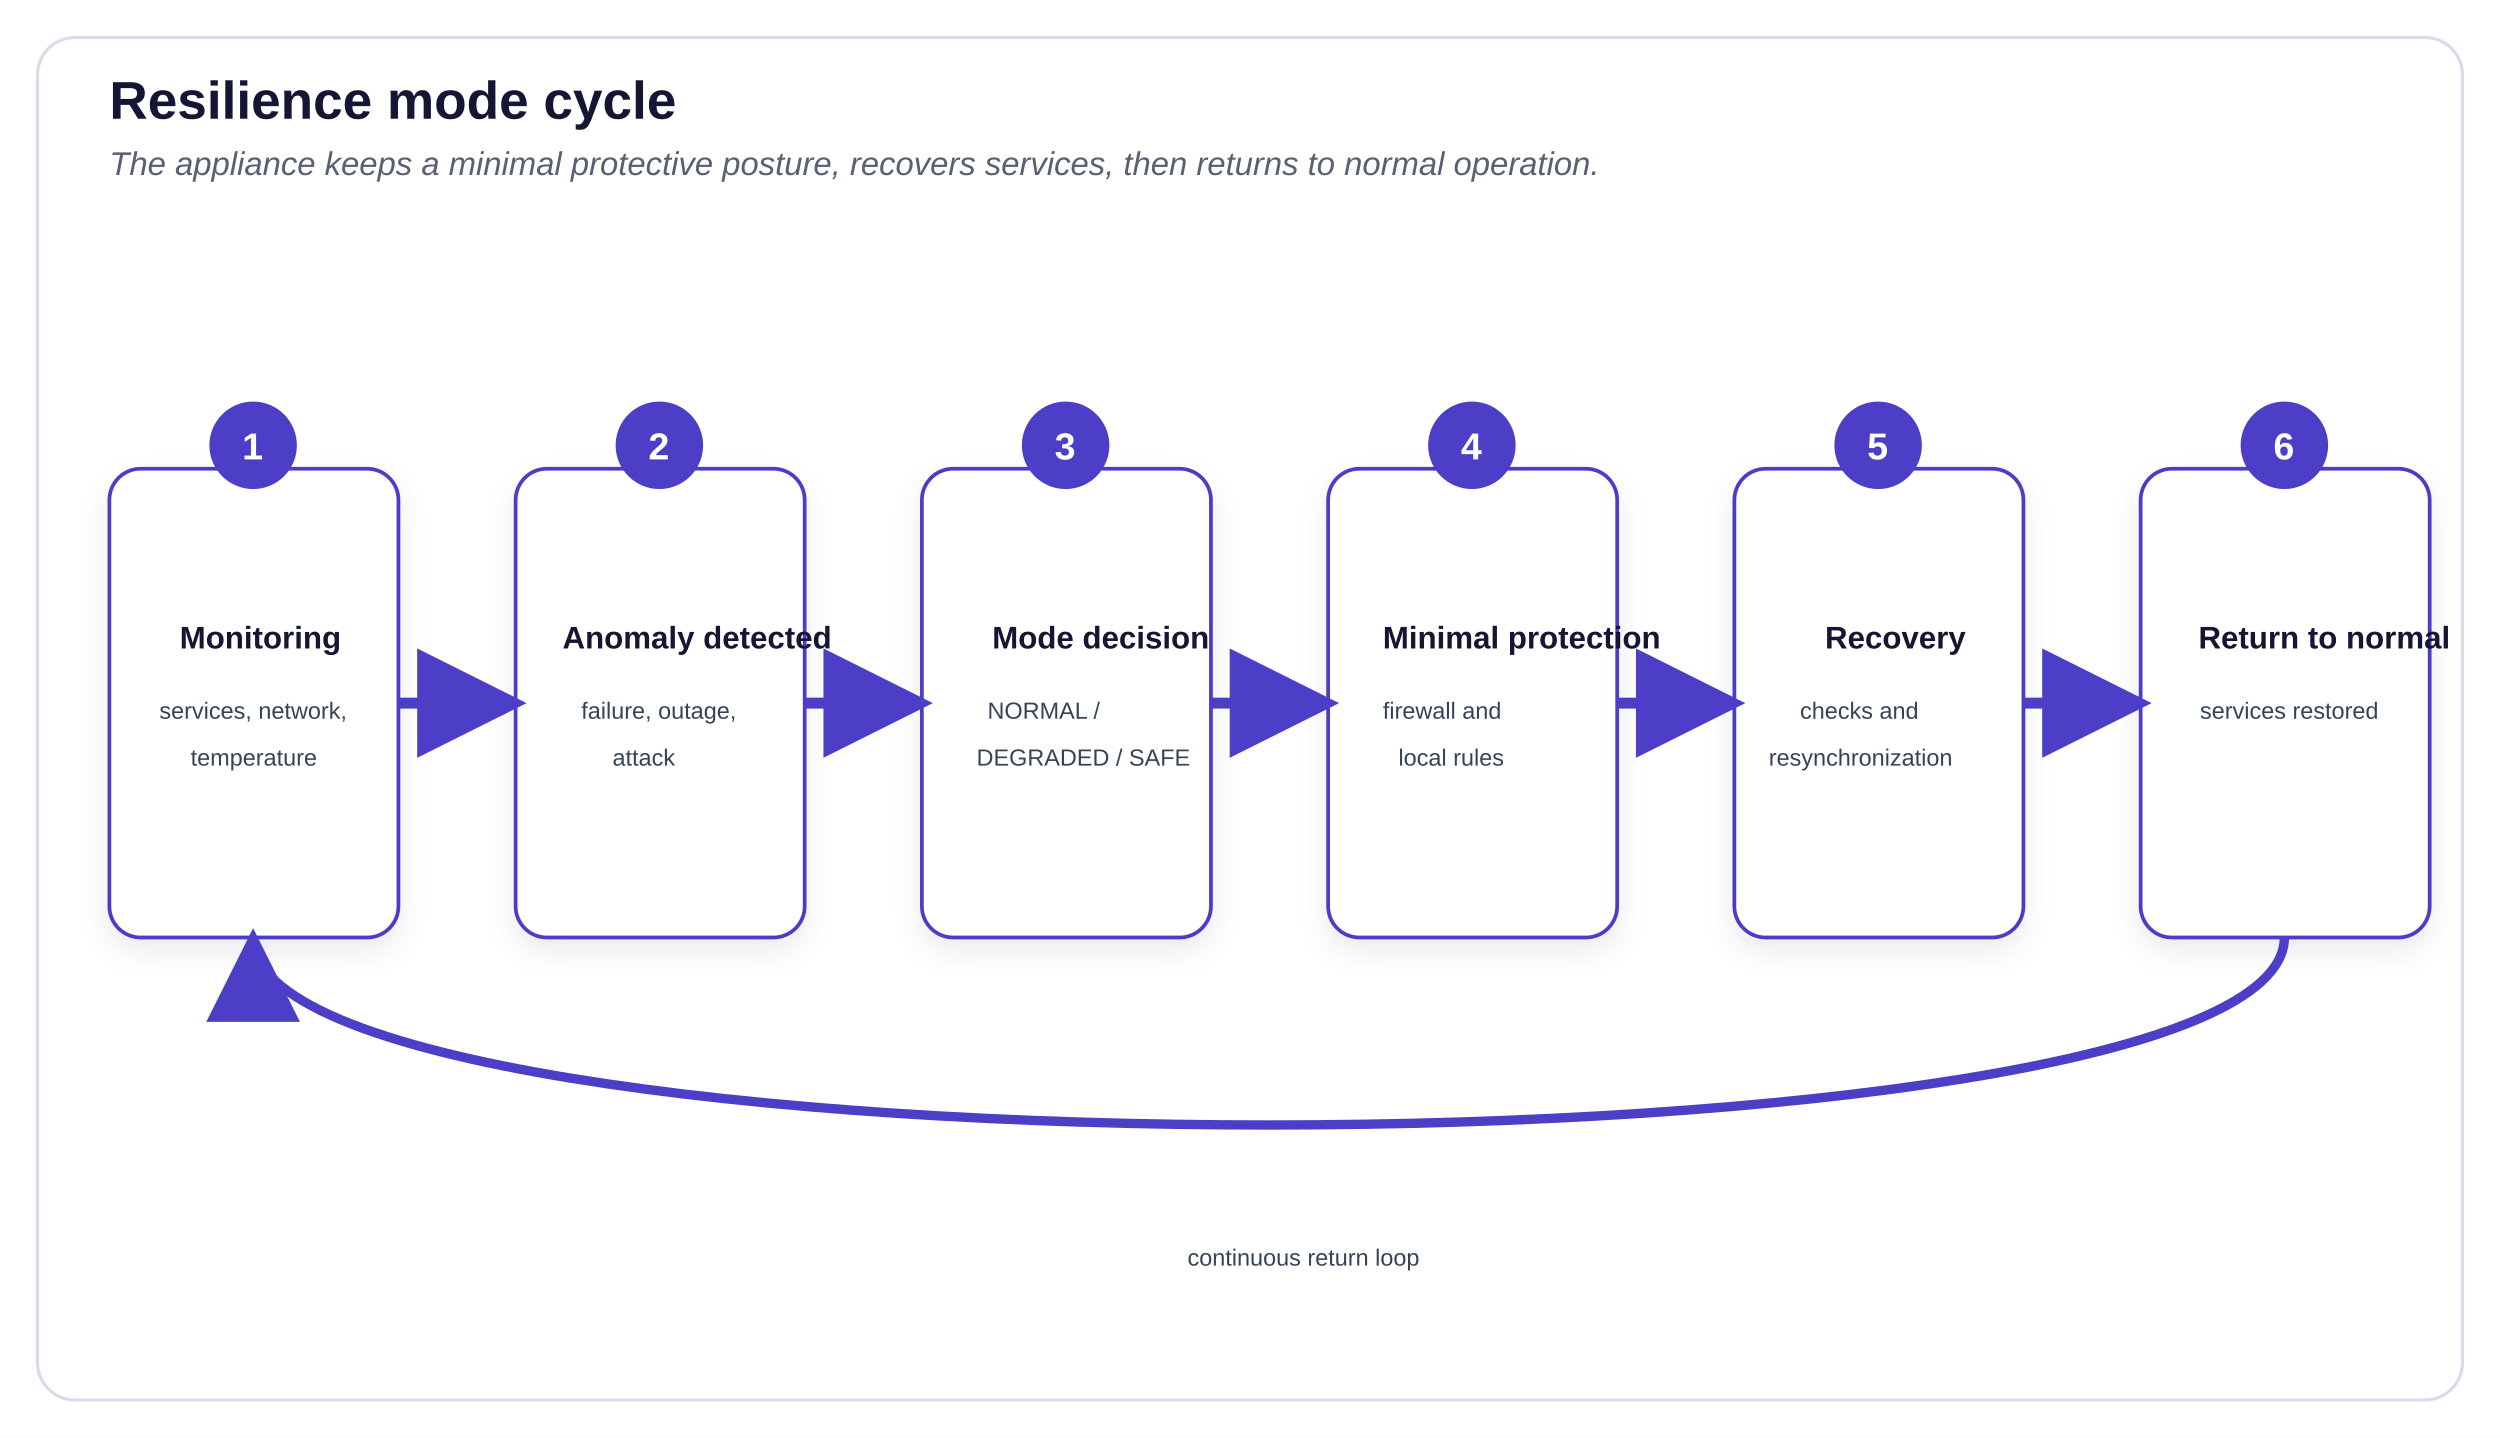
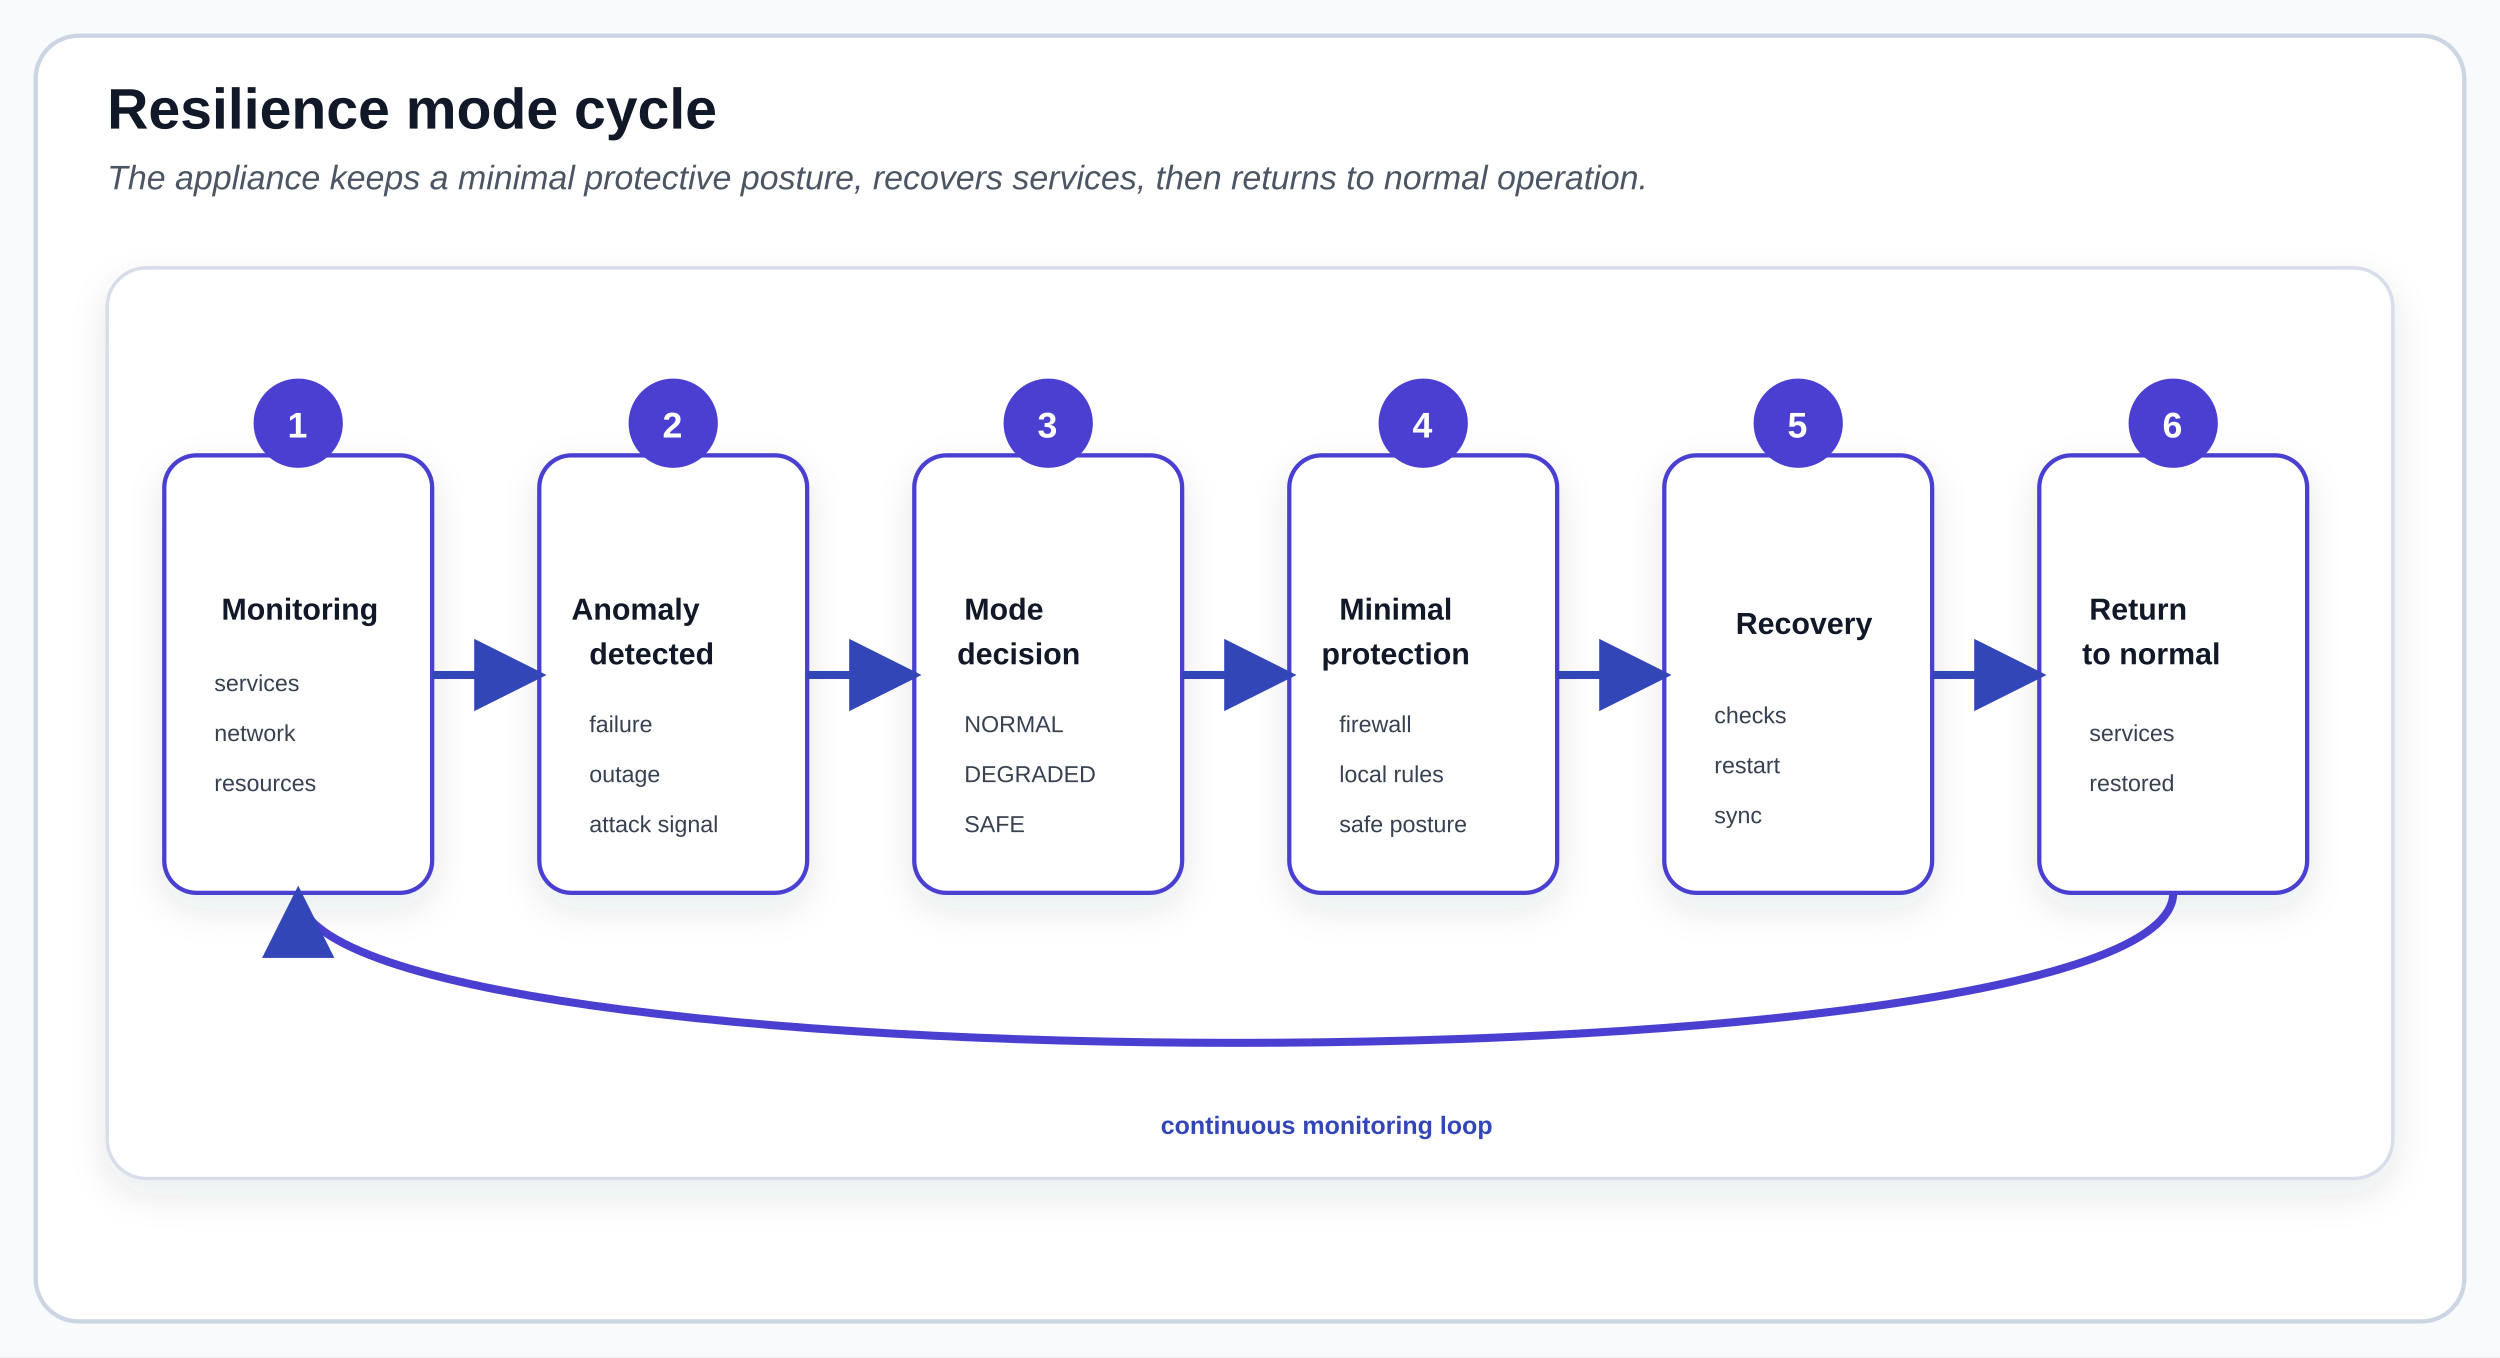
- <svg xmlns="http://www.w3.org/2000/svg" width="1600" height="920" viewBox="0 0 1600 920" role="img" aria-labelledby="title desc">
+ <svg xmlns="http://www.w3.org/2000/svg" width="1400" height="760" viewBox="0 0 1400 760" role="img" aria-labelledby="title desc">
  <defs>
-     <marker id="a" viewBox="0 0 10 10" refX="9" refY="5" markerWidth="10" markerHeight="10" orient="auto">
-       <path d="M0 0 10 5 0 10z" fill="#4c3ec7" />
+     <marker id="arrow" viewBox="0 0 10 10" refX="9" refY="5" markerWidth="9" markerHeight="9" orient="auto">
+       <path d="M0 0 10 5 0 10z" fill="#3346B8" />
    </marker>
-     <filter id="s">
-       <feDropShadow dx="0" dy="8" stdDeviation="9" flood-color="#102033" flood-opacity=".08" />
+     <filter id="shadow" x="-12%" y="-12%" width="124%" height="124%">
+       <feDropShadow dx="0" dy="8" stdDeviation="10" flood-color="#1f2937" flood-opacity=".10" />
    </filter>
-     <style>.bg{fill:#fff}.frame{fill:#fff;stroke:#d7dcea;stroke-width:2;rx:24}.t{font:800 34px Arial;fill:#141633}.st{font:italic 21px Arial;fill:#586071}.step{fill:#fff;stroke:#4c3ec7;stroke-width:2.4;rx:20;filter:url(#s)}.num{fill:#4c3ec7}.numt{font:800 24px Arial;fill:#fff}.h{font:800 20px Arial;fill:#141633}.p{font:500 15px Arial;fill:#344456}.line{stroke:#4c3ec7;stroke-width:7;fill:none;marker-end:url(#a)}.back{stroke:#4c3ec7;stroke-width:6;fill:none;marker-end:url(#a)}.ok{stroke:#178f45}</style>
+     <style>
+       .page{fill:#f8fafc}
+       .frame{fill:#ffffff;stroke:#ccd6e2;stroke-width:2.4;rx:24}
+       .cycle{fill:#ffffff;stroke:#d8dee9;stroke-width:2;rx:22;filter:url(#shadow)}
+       .step{fill:#ffffff;stroke:#4a3fd1;stroke-width:2.4;rx:18;filter:url(#shadow)}
+       .badge{fill:#4a3fd1}
+       .title{font:800 32px Arial;fill:#111827}
+       .subtitle{font:italic 19px Arial;fill:#4b5563}
+       .badgeText{font:800 20px Arial;fill:#ffffff}
+       .head{font:800 17px Arial;fill:#111827}
+       .body{font:500 13px Arial;fill:#374151}
+       .arrow{stroke:#3346B8;stroke-width:4.5;fill:none;marker-end:url(#arrow)}
+       .return{stroke:#4a3fd1;stroke-width:4.5;fill:none;marker-end:url(#arrow)}
+       .label{font:700 14px Arial;fill:#3346B8}
+     </style>
  </defs>
-   <rect class="bg" width="1600" height="920" />
-   <rect x="24" y="24" width="1552" height="872" class="frame" />
-   <text x="70" y="76" class="t">Resilience mode cycle</text>
-   <text x="70" y="112" class="st">The appliance keeps a minimal protective posture, recovers services, then returns to normal operation.</text>
-   <g transform="translate(70 300)">
-     <rect class="step" width="185" height="300" />
-     <circle cx="92" cy="-15" r="28" class="num" />
-     <text x="85" y="-6" class="numt">1</text>
-     <text x="45" y="115" class="h">Monitoring</text>
-     <text x="32" y="160" class="p">services, network,</text>
-     <text x="52" y="190" class="p">temperature</text>
+   <rect class="page" width="1400" height="760" />
+   <rect x="20" y="20" width="1360" height="720" class="frame" />
+   <text x="60" y="72" class="title">Resilience mode cycle</text>
+   <text x="60" y="106" class="subtitle">The appliance keeps a minimal protective posture, recovers services, then returns to normal operation.</text>
+   <rect x="60" y="150" width="1280" height="510" class="cycle" />
+   <g transform="translate(92 255)">
+     <rect class="step" width="150" height="245" />
+     <circle class="badge" cx="75" cy="-18" r="25" />
+     <text class="badgeText" x="69" y="-10">1</text>
+     <text class="head" x="32" y="92">Monitoring</text>
+     <text class="body" x="28" y="132">services</text>
+     <text class="body" x="28" y="160">network</text>
+     <text class="body" x="28" y="188">resources</text>
  </g>
-   <g transform="translate(330 300)">
-     <rect class="step" width="185" height="300" />
-     <circle cx="92" cy="-15" r="28" class="num" />
-     <text x="85" y="-6" class="numt">2</text>
-     <text x="30" y="115" class="h">Anomaly detected</text>
-     <text x="42" y="160" class="p">failure, outage,</text>
-     <text x="62" y="190" class="p">attack</text>
+   <g transform="translate(302 255)">
+     <rect class="step" width="150" height="245" />
+     <circle class="badge" cx="75" cy="-18" r="25" />
+     <text class="badgeText" x="69" y="-10">2</text>
+     <text class="head" x="18" y="92">Anomaly</text>
+     <text class="head" x="28" y="117">detected</text>
+     <text class="body" x="28" y="155">failure</text>
+     <text class="body" x="28" y="183">outage</text>
+     <text class="body" x="28" y="211">attack signal</text>
  </g>
-   <g transform="translate(590 300)">
-     <rect class="step" width="185" height="300" />
-     <circle cx="92" cy="-15" r="28" class="num" />
-     <text x="85" y="-6" class="numt">3</text>
-     <text x="45" y="115" class="h">Mode decision</text>
-     <text x="42" y="160" class="p">NORMAL /</text>
-     <text x="35" y="190" class="p">DEGRADED / SAFE</text>
+   <g transform="translate(512 255)">
+     <rect class="step" width="150" height="245" />
+     <circle class="badge" cx="75" cy="-18" r="25" />
+     <text class="badgeText" x="69" y="-10">3</text>
+     <text class="head" x="28" y="92">Mode</text>
+     <text class="head" x="24" y="117">decision</text>
+     <text class="body" x="28" y="155">NORMAL</text>
+     <text class="body" x="28" y="183">DEGRADED</text>
+     <text class="body" x="28" y="211">SAFE</text>
  </g>
-   <g transform="translate(850 300)">
-     <rect class="step" width="185" height="300" />
-     <circle cx="92" cy="-15" r="28" class="num" />
-     <text x="85" y="-6" class="numt">4</text>
-     <text x="35" y="115" class="h">Minimal protection</text>
-     <text x="35" y="160" class="p">firewall and</text>
-     <text x="45" y="190" class="p">local rules</text>
+   <g transform="translate(722 255)">
+     <rect class="step" width="150" height="245" />
+     <circle class="badge" cx="75" cy="-18" r="25" />
+     <text class="badgeText" x="69" y="-10">4</text>
+     <text class="head" x="28" y="92">Minimal</text>
+     <text class="head" x="18" y="117">protection</text>
+     <text class="body" x="28" y="155">firewall</text>
+     <text class="body" x="28" y="183">local rules</text>
+     <text class="body" x="28" y="211">safe posture</text>
  </g>
-   <g transform="translate(1110 300)">
-     <rect class="step" width="185" height="300" />
-     <circle cx="92" cy="-15" r="28" class="num" />
-     <text x="85" y="-6" class="numt">5</text>
-     <text x="58" y="115" class="h">Recovery</text>
-     <text x="42" y="160" class="p">checks and</text>
-     <text x="22" y="190" class="p">resynchronization</text>
+   <g transform="translate(932 255)">
+     <rect class="step" width="150" height="245" />
+     <circle class="badge" cx="75" cy="-18" r="25" />
+     <text class="badgeText" x="69" y="-10">5</text>
+     <text class="head" x="40" y="100">Recovery</text>
+     <text class="body" x="28" y="150">checks</text>
+     <text class="body" x="28" y="178">restart</text>
+     <text class="body" x="28" y="206">sync</text>
  </g>
-   <g transform="translate(1370 300)">
-     <rect class="step" width="185" height="300" />
-     <circle cx="92" cy="-15" r="28" class="num" />
-     <text x="85" y="-6" class="numt">6</text>
-     <text x="37" y="115" class="h">Return to normal</text>
-     <text x="38" y="160" class="p">services restored</text>
+   <g transform="translate(1142 255)">
+     <rect class="step" width="150" height="245" />
+     <circle class="badge" cx="75" cy="-18" r="25" />
+     <text class="badgeText" x="69" y="-10">6</text>
+     <text class="head" x="28" y="92">Return</text>
+     <text class="head" x="24" y="117">to normal</text>
+     <text class="body" x="28" y="160">services</text>
+     <text class="body" x="28" y="188">restored</text>
  </g>
-   <path d="M255 450h75" class="line" />
-   <path d="M515 450h75" class="line" />
-   <path d="M775 450h75" class="line" />
-   <path d="M1035 450h75" class="line" />
-   <path d="M1295 450h75" class="line" />
-   <path d="M1462 600 C1462 760 162 760 162 600" class="back" />
-   <text x="760" y="810" class="p">continuous return loop</text>
+   <path class="arrow" d="M242 378h60" />
+   <path class="arrow" d="M452 378h60" />
+   <path class="arrow" d="M662 378h60" />
+   <path class="arrow" d="M872 378h60" />
+   <path class="arrow" d="M1082 378h60" />
+   <path class="return" d="M1217 500 C1217 612 167 612 167 500" />
+   <text x="650" y="635" class="label">continuous monitoring loop</text>
</svg>
